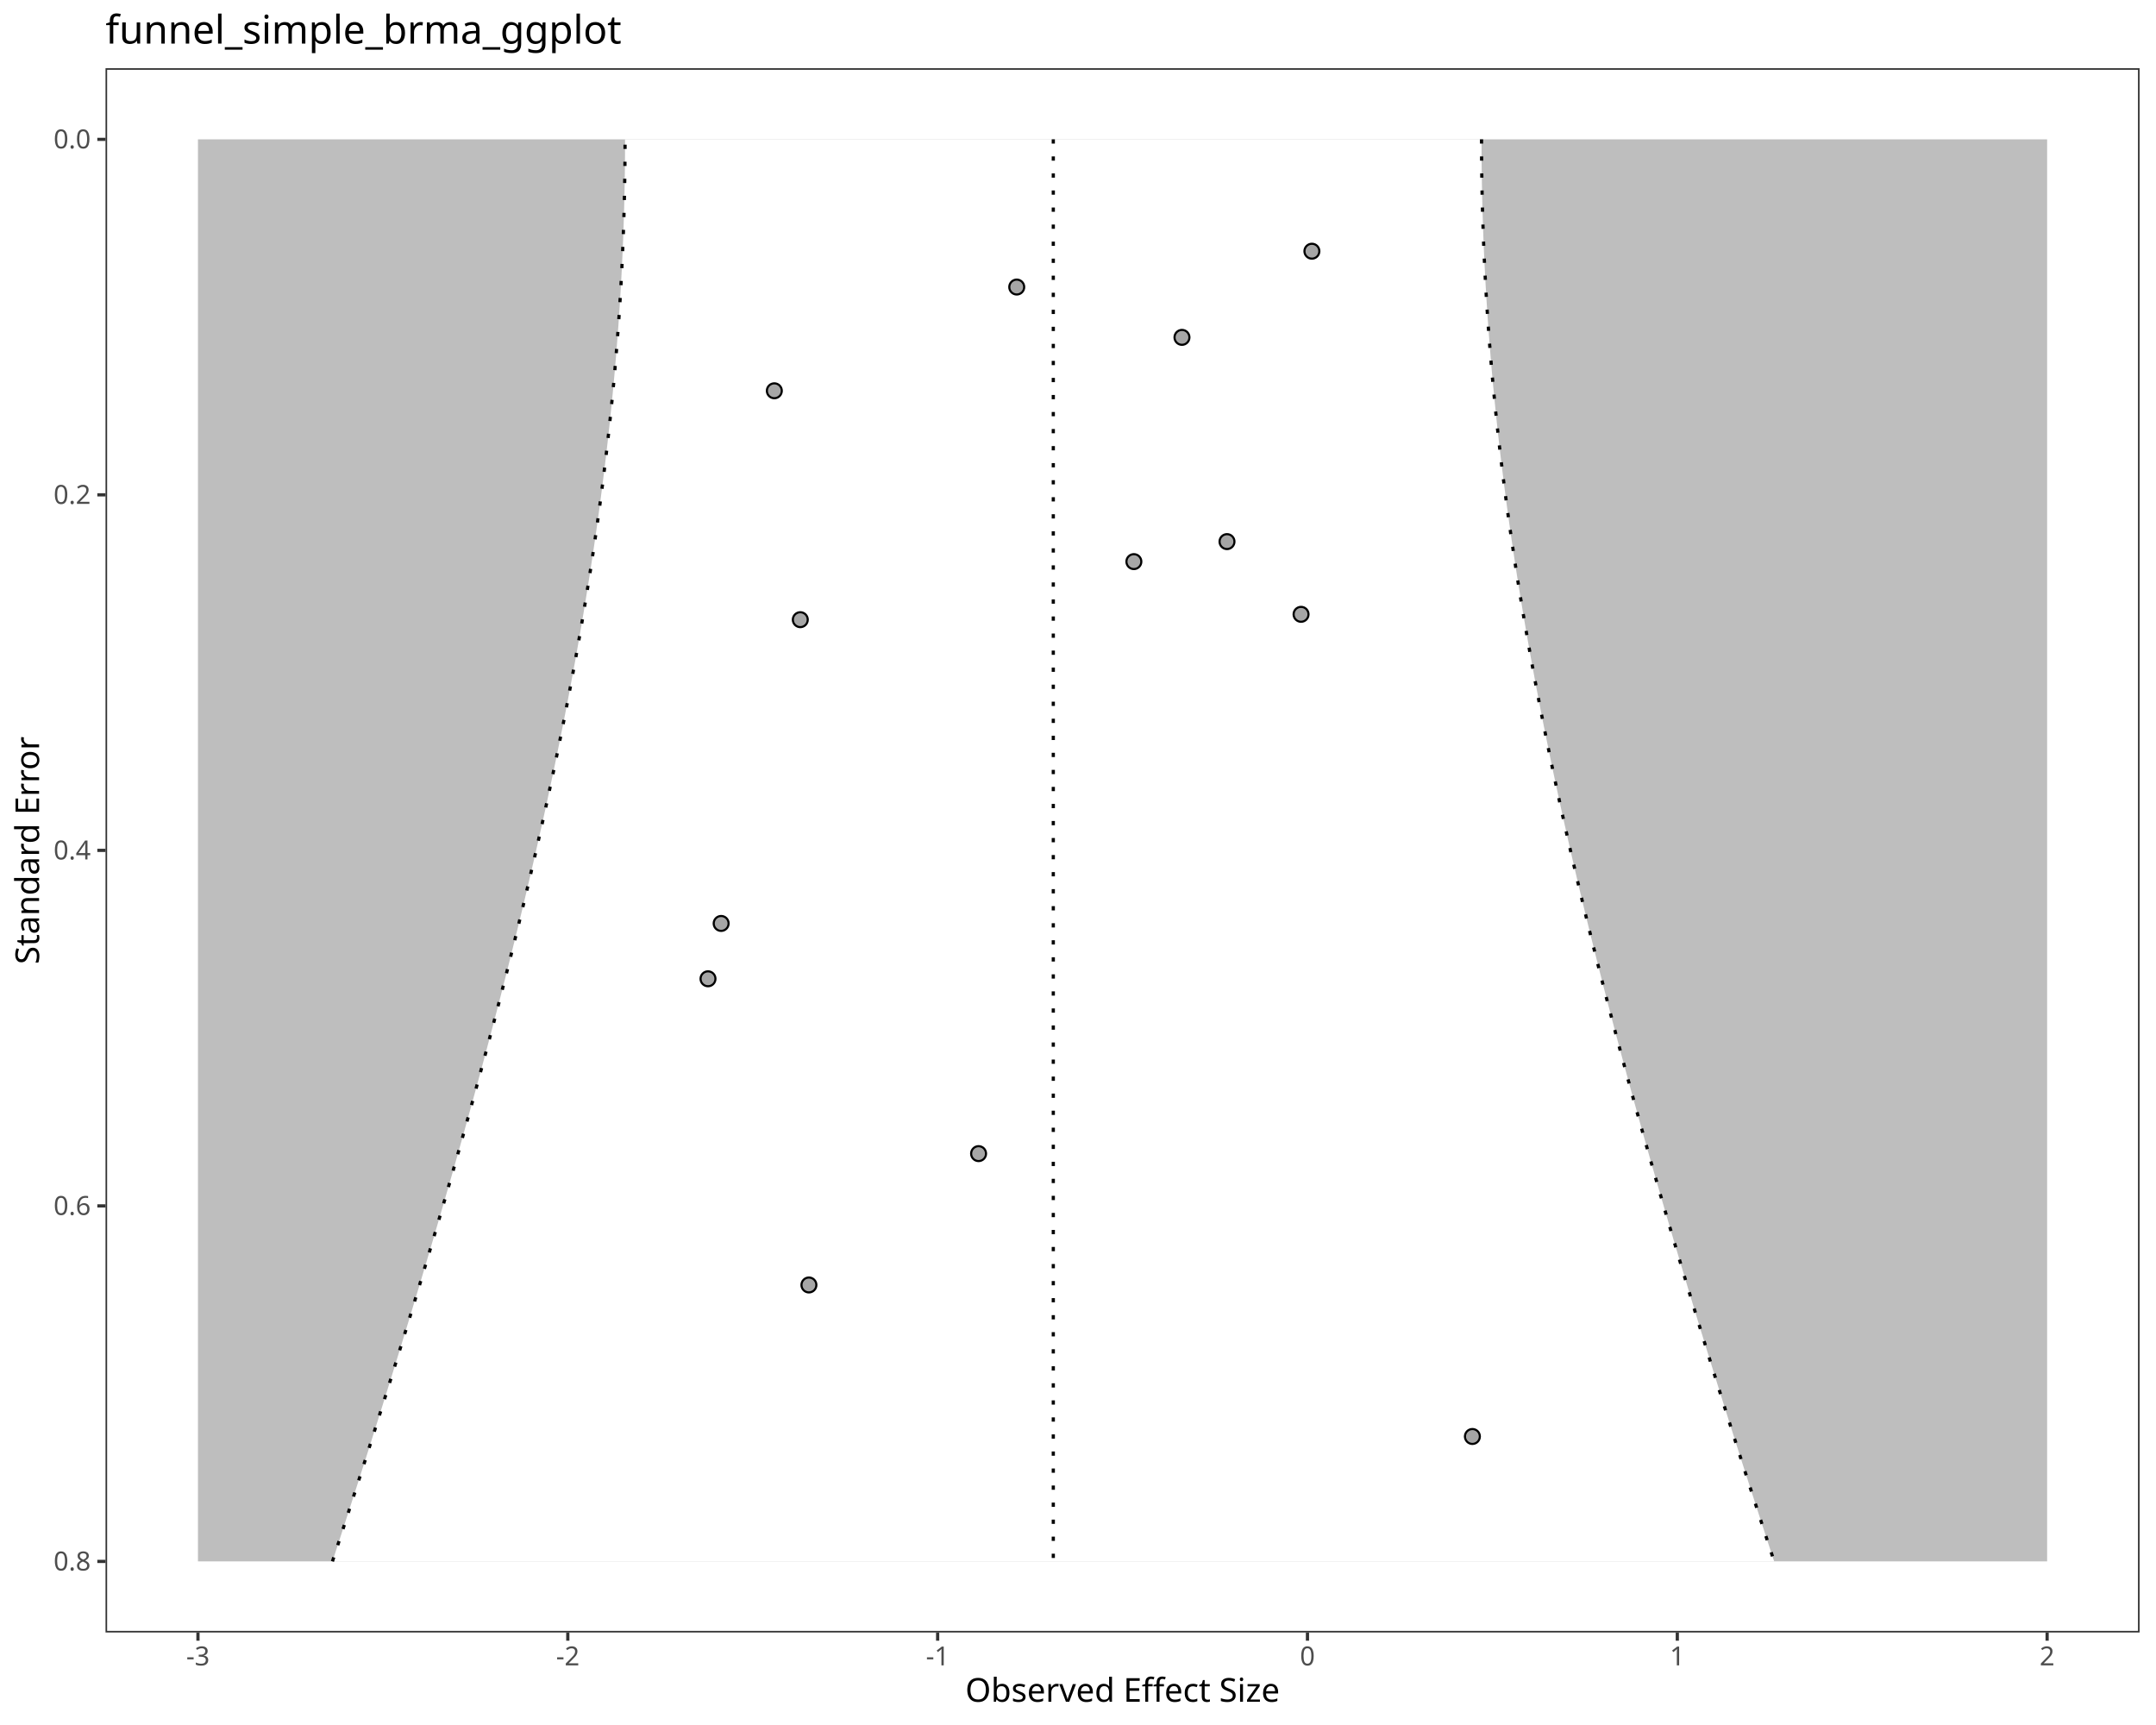
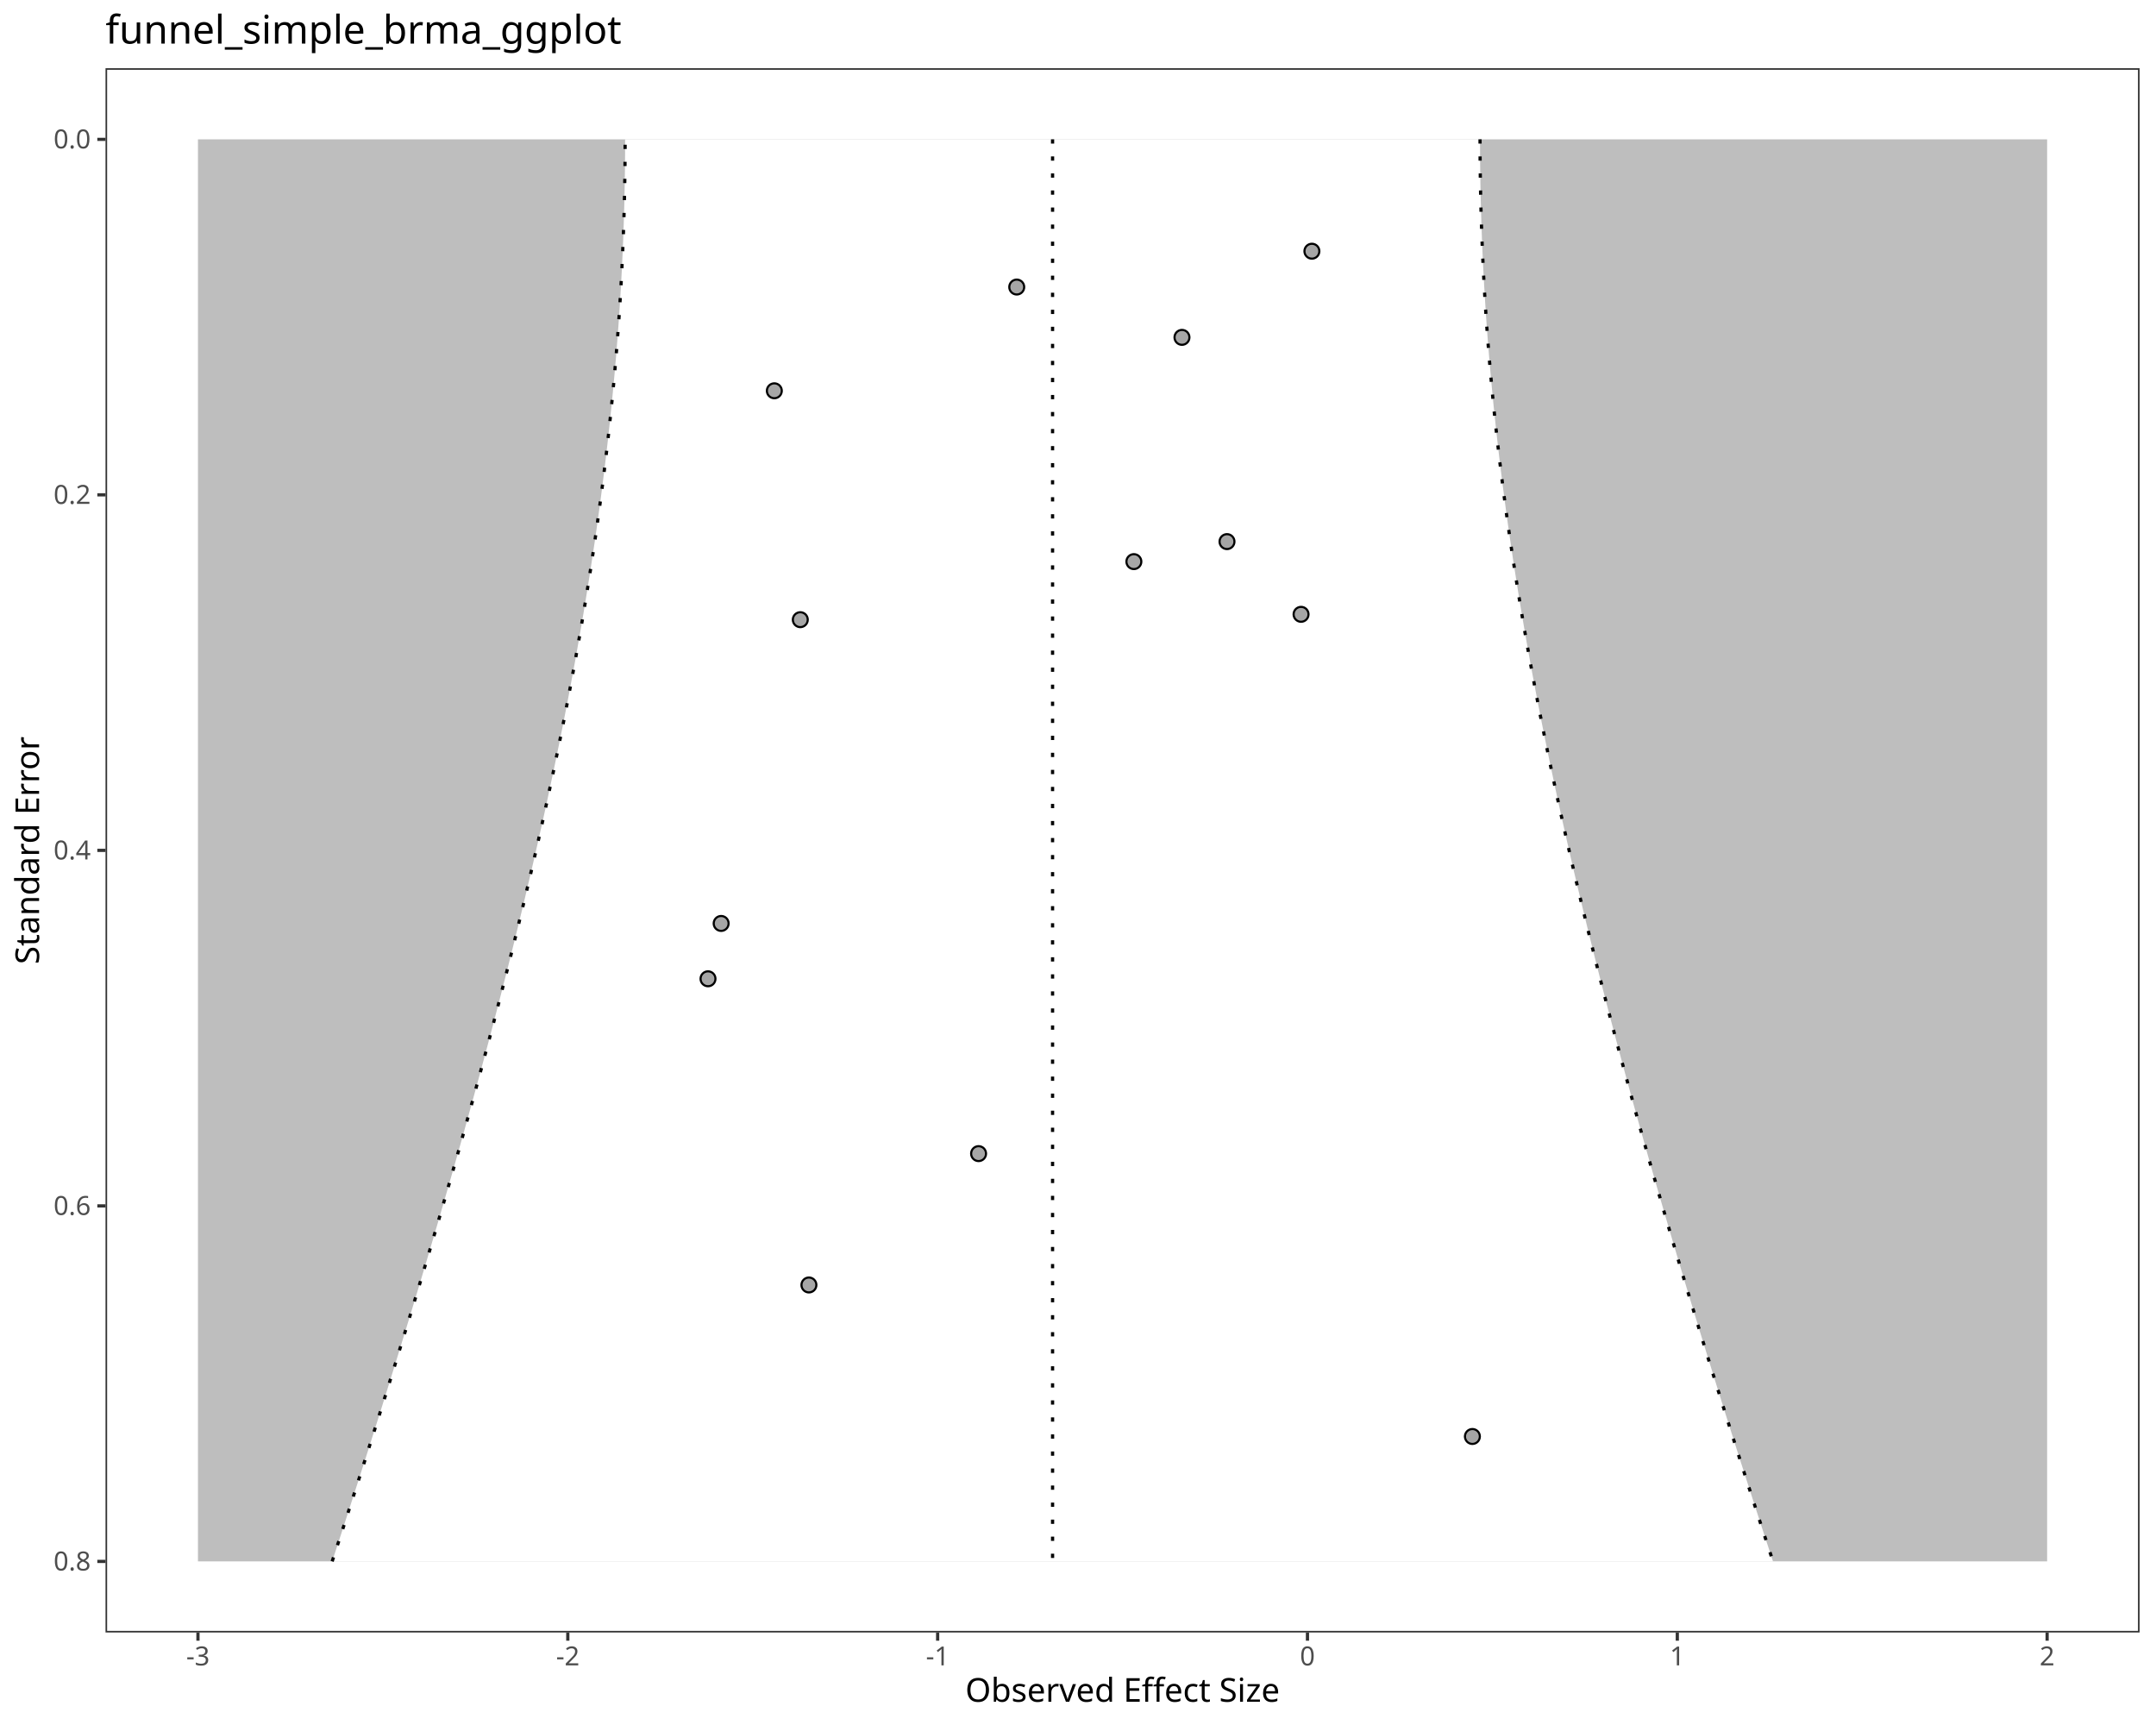
<svg xmlns="http://www.w3.org/2000/svg" class="svglite" data-engine-version="2.0" width="720.00pt" height="576.00pt" viewBox="0 0 720.00 576.00">
  <defs>
    <style type="text/css">
    .svglite line, .svglite polyline, .svglite polygon, .svglite path, .svglite rect, .svglite circle {
      fill: none;
      stroke: #000000;
      stroke-linecap: round;
      stroke-linejoin: round;
      stroke-miterlimit: 10.00;
    }
  </style>
  </defs>
  <rect width="100%" height="100%" style="stroke: none; fill: #FFFFFF;" />
  <defs>
    <clipPath id="cpMC4wMHw3MjAuMDB8MC4wMHw1NzYuMDA=">
      <rect x="0.00" y="0.00" width="720.00" height="576.00" />
    </clipPath>
  </defs>
  <g clip-path="url(#cpMC4wMHw3MjAuMDB8MC4wMHw1NzYuMDA=)">
    <rect x="0.00" y="0.00" width="720.00" height="576.00" style="stroke-width: 1.07; stroke: #FFFFFF; fill: #FFFFFF;" />
  </g>
  <defs>
    <clipPath id="cpMzUuMjR8NzE0LjUyfDIyLjc4fDU0NS4xMQ==">
      <rect x="35.24" y="22.78" width="679.28" height="522.33" />
    </clipPath>
  </defs>
  <g clip-path="url(#cpMzUuMjR8NzE0LjUyfDIyLjc4fDU0NS4xMQ==)">
    <rect x="35.24" y="22.78" width="679.28" height="522.33" style="stroke-width: 1.07; stroke: none; fill: #FFFFFF;" />
    <polygon points="66.11,46.53 683.64,46.53 683.64,521.37 66.11,521.37 " style="stroke-width: 1.07; stroke: none; stroke-linecap: butt; fill: #BEBEBE;" />
-     <polygon points="111.02,521.37 112.59,516.57 114.15,511.78 115.71,506.98 117.26,502.18 118.81,497.39 120.35,492.59 121.89,487.80 123.42,483.00 124.94,478.20 126.45,473.41 127.96,468.61 129.46,463.81 130.96,459.02 132.44,454.22 133.92,449.42 135.39,444.63 136.86,439.83 138.31,435.03 139.76,430.24 141.20,425.44 142.63,420.65 144.06,415.85 145.47,411.05 146.87,406.26 148.27,401.46 149.66,396.66 151.04,391.87 152.40,387.07 153.76,382.27 155.11,377.48 156.45,372.68 157.77,367.89 159.09,363.09 160.39,358.29 161.69,353.50 162.97,348.70 164.24,343.90 165.50,339.11 166.75,334.31 167.98,329.51 169.21,324.72 170.41,319.92 171.61,315.12 172.79,310.33 173.96,305.53 175.12,300.74 176.26,295.94 177.38,291.14 178.50,286.35 179.59,281.55 180.67,276.75 181.74,271.96 182.79,267.16 183.82,262.36 184.84,257.57 185.84,252.77 186.82,247.97 187.79,243.18 188.74,238.38 189.67,233.59 190.58,228.79 191.47,223.99 192.35,219.20 193.20,214.40 194.03,209.60 194.85,204.81 195.64,200.01 196.42,195.21 197.17,190.42 197.90,185.62 198.61,180.83 199.30,176.03 199.97,171.23 200.61,166.44 201.23,161.64 201.83,156.84 202.41,152.05 202.96,147.25 203.49,142.45 203.99,137.66 204.47,132.86 204.93,128.06 205.36,123.27 205.76,118.47 206.14,113.68 206.50,108.88 206.83,104.08 207.13,99.29 207.41,94.49 207.66,89.69 207.89,84.90 208.09,80.10 208.26,75.30 208.41,70.51 208.53,65.71 208.62,60.91 208.69,56.12 208.73,51.32 208.74,46.53 494.76,46.53 494.77,51.32 494.81,56.12 494.88,60.91 494.97,65.71 495.09,70.51 495.24,75.30 495.41,80.10 495.61,84.90 495.84,89.69 496.09,94.49 496.37,99.29 496.67,104.08 497.00,108.88 497.36,113.68 497.74,118.47 498.14,123.27 498.57,128.06 499.03,132.86 499.51,137.66 500.01,142.45 500.54,147.25 501.09,152.05 501.67,156.84 502.27,161.64 502.89,166.44 503.53,171.23 504.20,176.03 504.89,180.83 505.60,185.62 506.33,190.42 507.08,195.21 507.86,200.01 508.65,204.81 509.47,209.60 510.30,214.40 511.16,219.20 512.03,223.99 512.92,228.79 513.83,233.59 514.76,238.38 515.71,243.18 516.68,247.97 517.66,252.77 518.66,257.57 519.68,262.36 520.71,267.16 521.76,271.96 522.83,276.75 523.91,281.55 525.00,286.35 526.12,291.14 527.24,295.94 528.38,300.74 529.54,305.53 530.71,310.33 531.89,315.12 533.09,319.92 534.30,324.72 535.52,329.51 536.75,334.31 538.00,339.11 539.26,343.90 540.53,348.70 541.81,353.50 543.11,358.29 544.41,363.09 545.73,367.89 547.06,372.68 548.39,377.48 549.74,382.27 551.10,387.07 552.47,391.87 553.84,396.66 555.23,401.46 556.63,406.26 558.03,411.05 559.45,415.85 560.87,420.65 562.30,425.44 563.74,430.24 565.19,435.03 566.64,439.83 568.11,444.63 569.58,449.42 571.06,454.22 572.55,459.02 574.04,463.81 575.54,468.61 577.05,473.41 578.56,478.20 580.09,483.00 581.61,487.80 583.15,492.59 584.69,497.39 586.24,502.18 587.79,506.98 589.35,511.78 590.91,516.57 592.48,521.37 " style="stroke-width: 1.07; stroke: none; stroke-linecap: butt; fill: #FFFFFF;" />
-     <polyline points="351.75,46.53 351.75,51.32 351.75,56.12 351.75,60.91 351.75,65.71 351.75,70.51 351.75,75.30 351.75,80.10 351.75,84.90 351.75,89.69 351.75,94.49 351.75,99.29 351.75,104.08 351.75,108.88 351.75,113.68 351.75,118.47 351.75,123.27 351.75,128.06 351.75,132.86 351.75,137.66 351.75,142.45 351.75,147.25 351.75,152.05 351.75,156.84 351.75,161.64 351.75,166.44 351.75,171.23 351.75,176.03 351.75,180.83 351.75,185.62 351.75,190.42 351.75,195.21 351.75,200.01 351.75,204.81 351.75,209.60 351.75,214.40 351.75,219.20 351.75,223.99 351.75,228.79 351.75,233.59 351.75,238.38 351.75,243.18 351.75,247.97 351.75,252.77 351.75,257.57 351.75,262.36 351.75,267.16 351.75,271.96 351.75,276.75 351.75,281.55 351.75,286.35 351.75,291.14 351.75,295.94 351.75,300.74 351.75,305.53 351.75,310.33 351.75,315.12 351.75,319.92 351.75,324.72 351.75,329.51 351.75,334.31 351.75,339.11 351.75,343.90 351.75,348.70 351.75,353.50 351.75,358.29 351.75,363.09 351.75,367.89 351.75,372.68 351.75,377.48 351.75,382.27 351.75,387.07 351.75,391.87 351.75,396.66 351.75,401.46 351.75,406.26 351.75,411.05 351.75,415.85 351.75,420.65 351.75,425.44 351.75,430.24 351.75,435.03 351.75,439.83 351.75,444.63 351.75,449.42 351.75,454.22 351.75,459.02 351.75,463.81 351.75,468.61 351.75,473.41 351.75,478.20 351.75,483.00 351.75,487.80 351.75,492.59 351.75,497.39 351.75,502.18 351.75,506.98 351.75,511.78 351.75,516.57 351.75,521.37 " style="stroke-width: 1.07; stroke-dasharray: 1.42,4.27; stroke-linecap: butt;" />
-     <polyline points="111.02,521.37 112.59,516.57 114.15,511.78 115.71,506.98 117.26,502.18 118.81,497.39 120.35,492.59 121.89,487.80 123.42,483.00 124.94,478.20 126.45,473.41 127.96,468.61 129.46,463.81 130.96,459.02 132.44,454.22 133.92,449.42 135.39,444.63 136.86,439.83 138.31,435.03 139.76,430.24 141.20,425.44 142.63,420.65 144.06,415.85 145.47,411.05 146.87,406.26 148.27,401.46 149.66,396.66 151.04,391.87 152.40,387.07 153.76,382.27 155.11,377.48 156.45,372.68 157.77,367.89 159.09,363.09 160.39,358.29 161.69,353.50 162.97,348.70 164.24,343.90 165.50,339.11 166.75,334.31 167.98,329.51 169.21,324.72 170.41,319.92 171.61,315.12 172.79,310.33 173.96,305.53 175.12,300.74 176.26,295.94 177.38,291.14 178.50,286.35 179.59,281.55 180.67,276.75 181.74,271.96 182.79,267.16 183.82,262.36 184.84,257.57 185.84,252.77 186.82,247.97 187.79,243.18 188.74,238.38 189.67,233.59 190.58,228.79 191.47,223.99 192.35,219.20 193.20,214.40 194.03,209.60 194.85,204.81 195.64,200.01 196.42,195.21 197.17,190.42 197.90,185.62 198.61,180.83 199.30,176.03 199.97,171.23 200.61,166.44 201.23,161.64 201.83,156.84 202.41,152.05 202.96,147.25 203.49,142.45 203.99,137.66 204.47,132.86 204.93,128.06 205.36,123.27 205.76,118.47 206.14,113.68 206.50,108.88 206.83,104.08 207.13,99.29 207.41,94.49 207.66,89.69 207.89,84.90 208.09,80.10 208.26,75.30 208.41,70.51 208.53,65.71 208.62,60.91 208.69,56.12 208.73,51.32 208.74,46.53 " style="stroke-width: 1.07; stroke-dasharray: 1.42,4.27; stroke-linecap: butt;" />
-     <polyline points="494.76,46.53 494.77,51.32 494.81,56.12 494.88,60.91 494.97,65.71 495.09,70.51 495.24,75.30 495.41,80.10 495.61,84.90 495.84,89.69 496.09,94.49 496.37,99.29 496.67,104.08 497.00,108.88 497.36,113.68 497.74,118.47 498.14,123.27 498.57,128.06 499.03,132.86 499.51,137.66 500.01,142.45 500.54,147.25 501.09,152.05 501.67,156.84 502.27,161.64 502.89,166.44 503.53,171.23 504.20,176.03 504.89,180.83 505.60,185.62 506.33,190.42 507.08,195.21 507.86,200.01 508.65,204.81 509.47,209.60 510.30,214.40 511.16,219.20 512.03,223.99 512.92,228.79 513.83,233.59 514.76,238.38 515.71,243.18 516.68,247.97 517.66,252.77 518.66,257.57 519.68,262.36 520.71,267.16 521.76,271.96 522.83,276.75 523.91,281.55 525.00,286.35 526.12,291.14 527.24,295.94 528.38,300.74 529.54,305.53 530.71,310.33 531.89,315.12 533.09,319.92 534.30,324.72 535.52,329.51 536.75,334.31 538.00,339.11 539.26,343.90 540.53,348.70 541.81,353.50 543.11,358.29 544.41,363.09 545.73,367.89 547.06,372.68 548.39,377.48 549.74,382.27 551.10,387.07 552.47,391.87 553.84,396.66 555.23,401.46 556.63,406.26 558.03,411.05 559.45,415.85 560.87,420.65 562.30,425.44 563.74,430.24 565.19,435.03 566.64,439.83 568.11,444.63 569.58,449.42 571.06,454.22 572.55,459.02 574.04,463.81 575.54,468.61 577.05,473.41 578.56,478.20 580.09,483.00 581.61,487.80 583.15,492.59 584.69,497.39 586.24,502.18 587.79,506.98 589.35,511.78 590.91,516.57 592.48,521.37 " style="stroke-width: 1.07; stroke-dasharray: 1.42,4.27; stroke-linecap: butt;" />
+     <polygon points="110.93,521.37 112.50,516.57 114.07,511.78 115.63,506.98 117.18,502.18 118.73,497.39 120.27,492.59 121.81,487.80 123.34,483.00 124.86,478.20 126.38,473.41 127.89,468.61 129.39,463.81 130.88,459.02 132.37,454.22 133.85,449.42 135.32,444.63 136.79,439.83 138.25,435.03 139.70,430.24 141.14,425.44 142.57,420.65 143.99,415.85 145.41,411.05 146.82,406.26 148.21,401.46 149.60,396.66 150.98,391.87 152.35,387.07 153.71,382.27 155.06,377.48 156.40,372.68 157.72,367.89 159.04,363.09 160.35,358.29 161.64,353.50 162.93,348.70 164.20,343.90 165.46,339.11 166.71,334.31 167.94,329.51 169.17,324.72 170.38,319.92 171.58,315.12 172.76,310.33 173.93,305.53 175.09,300.74 176.23,295.94 177.36,291.14 178.47,286.35 179.57,281.55 180.65,276.75 181.72,271.96 182.77,267.16 183.80,262.36 184.82,257.57 185.82,252.77 186.81,247.97 187.78,243.18 188.72,238.38 189.66,233.59 190.57,228.79 191.46,223.99 192.34,219.20 193.19,214.40 194.03,209.60 194.85,204.81 195.64,200.01 196.42,195.21 197.17,190.42 197.90,185.62 198.62,180.83 199.31,176.03 199.97,171.23 200.62,166.44 201.24,161.64 201.84,156.84 202.42,152.05 202.97,147.25 203.50,142.45 204.00,137.66 204.48,132.86 204.94,128.06 205.37,123.27 205.78,118.47 206.16,113.68 206.52,108.88 206.85,104.08 207.15,99.29 207.43,94.49 207.68,89.69 207.91,84.90 208.11,80.10 208.28,75.30 208.43,70.51 208.55,65.71 208.64,60.91 208.71,56.12 208.75,51.32 208.76,46.53 494.26,46.53 494.27,51.32 494.31,56.12 494.38,60.91 494.47,65.71 494.59,70.51 494.74,75.30 494.91,80.10 495.11,84.90 495.34,89.69 495.59,94.49 495.87,99.29 496.17,104.08 496.50,108.88 496.86,113.68 497.24,118.47 497.65,123.27 498.08,128.06 498.53,132.86 499.01,137.66 499.52,142.45 500.05,147.25 500.60,152.05 501.18,156.84 501.78,161.64 502.40,166.44 503.04,171.23 503.71,176.03 504.40,180.83 505.11,185.62 505.85,190.42 506.60,195.21 507.38,200.01 508.17,204.81 508.99,209.60 509.82,214.40 510.68,219.20 511.55,223.99 512.45,228.79 513.36,233.59 514.29,238.38 515.24,243.18 516.21,247.97 517.19,252.77 518.20,257.57 519.21,262.36 520.25,267.16 521.30,271.96 522.37,276.75 523.45,281.55 524.55,286.35 525.66,291.14 526.79,295.94 527.93,300.74 529.09,305.53 530.26,310.33 531.44,315.12 532.64,319.92 533.85,324.72 535.07,329.51 536.31,334.31 537.56,339.11 538.82,343.90 540.09,348.70 541.37,353.50 542.67,358.29 543.98,363.09 545.29,367.89 546.62,372.68 547.96,377.48 549.31,382.27 550.67,387.07 552.04,391.87 553.42,396.66 554.81,401.46 556.20,406.26 557.61,411.05 559.02,415.85 560.45,420.65 561.88,425.44 563.32,430.24 564.77,435.03 566.23,439.83 567.69,444.63 569.17,449.42 570.65,454.22 572.14,459.02 573.63,463.81 575.13,468.61 576.64,473.41 578.16,478.20 579.68,483.00 581.21,487.80 582.75,492.59 584.29,497.39 585.84,502.18 587.39,506.98 588.95,511.78 590.52,516.57 592.09,521.37 " style="stroke-width: 1.07; stroke: none; stroke-linecap: butt; fill: #FFFFFF;" />
+     <polyline points="351.51,46.53 351.51,51.32 351.51,56.12 351.51,60.91 351.51,65.71 351.51,70.51 351.51,75.30 351.51,80.10 351.51,84.90 351.51,89.69 351.51,94.49 351.51,99.29 351.51,104.08 351.51,108.88 351.51,113.68 351.51,118.47 351.51,123.27 351.51,128.06 351.51,132.86 351.51,137.66 351.51,142.45 351.51,147.25 351.51,152.05 351.51,156.84 351.51,161.64 351.51,166.44 351.51,171.23 351.51,176.03 351.51,180.83 351.51,185.62 351.51,190.42 351.51,195.21 351.51,200.01 351.51,204.81 351.51,209.60 351.51,214.40 351.51,219.20 351.51,223.99 351.51,228.79 351.51,233.59 351.51,238.38 351.51,243.18 351.51,247.97 351.51,252.77 351.51,257.57 351.51,262.36 351.51,267.16 351.51,271.96 351.51,276.75 351.51,281.55 351.51,286.35 351.51,291.14 351.51,295.94 351.51,300.74 351.51,305.53 351.51,310.33 351.51,315.12 351.51,319.92 351.51,324.72 351.51,329.51 351.51,334.31 351.51,339.11 351.51,343.90 351.51,348.70 351.51,353.50 351.51,358.29 351.51,363.09 351.51,367.89 351.51,372.68 351.51,377.48 351.51,382.27 351.51,387.07 351.51,391.87 351.51,396.66 351.51,401.46 351.51,406.26 351.51,411.05 351.51,415.85 351.51,420.65 351.51,425.44 351.51,430.24 351.51,435.03 351.51,439.83 351.51,444.63 351.51,449.42 351.51,454.22 351.51,459.02 351.51,463.81 351.51,468.61 351.51,473.41 351.51,478.20 351.51,483.00 351.51,487.80 351.51,492.59 351.51,497.39 351.51,502.18 351.51,506.98 351.51,511.78 351.51,516.57 351.51,521.37 " style="stroke-width: 1.07; stroke-dasharray: 1.42,4.27; stroke-linecap: butt;" />
+     <polyline points="110.93,521.37 112.50,516.57 114.07,511.78 115.63,506.98 117.18,502.18 118.73,497.39 120.27,492.59 121.81,487.80 123.34,483.00 124.86,478.20 126.38,473.41 127.89,468.61 129.39,463.81 130.88,459.02 132.37,454.22 133.85,449.42 135.32,444.63 136.79,439.83 138.25,435.03 139.70,430.24 141.14,425.44 142.57,420.65 143.99,415.85 145.41,411.05 146.82,406.26 148.21,401.46 149.60,396.66 150.98,391.87 152.35,387.07 153.71,382.27 155.06,377.48 156.40,372.68 157.72,367.89 159.04,363.09 160.35,358.29 161.64,353.50 162.93,348.70 164.20,343.90 165.46,339.11 166.71,334.31 167.94,329.51 169.17,324.72 170.38,319.92 171.58,315.12 172.76,310.33 173.93,305.53 175.09,300.74 176.23,295.94 177.36,291.14 178.47,286.35 179.57,281.55 180.65,276.75 181.72,271.96 182.77,267.16 183.80,262.36 184.82,257.57 185.82,252.77 186.81,247.97 187.78,243.18 188.72,238.38 189.66,233.59 190.57,228.79 191.46,223.99 192.34,219.20 193.19,214.40 194.03,209.60 194.85,204.81 195.64,200.01 196.42,195.21 197.17,190.42 197.90,185.62 198.62,180.83 199.31,176.03 199.97,171.23 200.62,166.44 201.24,161.64 201.84,156.84 202.42,152.05 202.97,147.25 203.50,142.45 204.00,137.66 204.48,132.86 204.94,128.06 205.37,123.27 205.78,118.47 206.16,113.68 206.52,108.88 206.85,104.08 207.15,99.29 207.43,94.49 207.68,89.69 207.91,84.90 208.11,80.10 208.28,75.30 208.43,70.51 208.55,65.71 208.64,60.91 208.71,56.12 208.75,51.32 208.76,46.53 " style="stroke-width: 1.07; stroke-dasharray: 1.42,4.27; stroke-linecap: butt;" />
+     <polyline points="494.26,46.53 494.27,51.32 494.31,56.12 494.38,60.91 494.47,65.71 494.59,70.51 494.74,75.30 494.91,80.10 495.11,84.90 495.34,89.69 495.59,94.49 495.87,99.29 496.17,104.08 496.50,108.88 496.86,113.68 497.24,118.47 497.65,123.27 498.08,128.06 498.53,132.86 499.01,137.66 499.52,142.45 500.05,147.25 500.60,152.05 501.18,156.84 501.78,161.64 502.40,166.44 503.04,171.23 503.71,176.03 504.40,180.83 505.11,185.62 505.85,190.42 506.60,195.21 507.38,200.01 508.17,204.81 508.99,209.60 509.82,214.40 510.68,219.20 511.55,223.99 512.45,228.79 513.36,233.59 514.29,238.38 515.24,243.18 516.21,247.97 517.19,252.77 518.20,257.57 519.21,262.36 520.25,267.16 521.30,271.96 522.37,276.75 523.45,281.55 524.55,286.35 525.66,291.14 526.79,295.94 527.93,300.74 529.09,305.53 530.26,310.33 531.44,315.12 532.64,319.92 533.85,324.72 535.07,329.51 536.31,334.31 537.56,339.11 538.82,343.90 540.09,348.70 541.37,353.50 542.67,358.29 543.98,363.09 545.29,367.89 546.62,372.68 547.96,377.48 549.31,382.27 550.67,387.07 552.04,391.87 553.42,396.66 554.81,401.46 556.20,406.26 557.61,411.05 559.02,415.85 560.45,420.65 561.88,425.44 563.32,430.24 564.77,435.03 566.23,439.83 567.69,444.63 569.17,449.42 570.65,454.22 572.14,459.02 573.63,463.81 575.13,468.61 576.64,473.41 578.16,478.20 579.68,483.00 581.21,487.80 582.75,492.59 584.29,497.39 585.84,502.18 587.39,506.98 588.95,511.78 590.52,516.57 592.09,521.37 " style="stroke-width: 1.07; stroke-dasharray: 1.42,4.27; stroke-linecap: butt;" />
    <circle cx="326.80" cy="385.21" r="2.49" style="stroke-width: 0.71; fill: #A6A6A6;" />
    <circle cx="240.83" cy="308.35" r="2.49" style="stroke-width: 0.71; fill: #A6A6A6;" />
    <circle cx="270.14" cy="429.07" r="2.49" style="stroke-width: 0.71; fill: #A6A6A6;" />
    <circle cx="258.59" cy="130.49" r="2.49" style="stroke-width: 0.71; fill: #A6A6A6;" />
    <circle cx="409.76" cy="180.85" r="2.49" style="stroke-width: 0.71; fill: #A6A6A6;" />
    <circle cx="339.54" cy="95.85" r="2.49" style="stroke-width: 0.71; fill: #A6A6A6;" />
    <circle cx="236.44" cy="326.83" r="2.49" style="stroke-width: 0.71; fill: #A6A6A6;" />
    <circle cx="438.11" cy="83.88" r="2.49" style="stroke-width: 0.71; fill: #A6A6A6;" />
    <circle cx="378.66" cy="187.53" r="2.49" style="stroke-width: 0.71; fill: #A6A6A6;" />
    <circle cx="267.26" cy="206.92" r="2.49" style="stroke-width: 0.71; fill: #A6A6A6;" />
    <circle cx="394.72" cy="112.65" r="2.49" style="stroke-width: 0.71; fill: #A6A6A6;" />
    <circle cx="491.71" cy="479.66" r="2.49" style="stroke-width: 0.71; fill: #A6A6A6;" />
    <circle cx="434.49" cy="205.13" r="2.49" style="stroke-width: 0.71; fill: #A6A6A6;" />
    <rect x="35.24" y="22.78" width="679.28" height="522.33" style="stroke-width: 1.07; stroke: #333333;" />
  </g>
  <g clip-path="url(#cpMC4wMHw3MjAuMDB8MC4wMHw1NzYuMDA=)">
    <text x="30.31" y="524.40" text-anchor="end" style="font-size: 8.80px; fill: #4D4D4D; font-family: sans;" textLength="12.23px" lengthAdjust="spacingAndGlyphs">0.8</text>
    <text x="30.31" y="405.69" text-anchor="end" style="font-size: 8.80px; fill: #4D4D4D; font-family: sans;" textLength="12.23px" lengthAdjust="spacingAndGlyphs">0.6</text>
    <text x="30.31" y="286.98" text-anchor="end" style="font-size: 8.80px; fill: #4D4D4D; font-family: sans;" textLength="12.23px" lengthAdjust="spacingAndGlyphs">0.4</text>
    <text x="30.31" y="168.26" text-anchor="end" style="font-size: 8.80px; fill: #4D4D4D; font-family: sans;" textLength="12.23px" lengthAdjust="spacingAndGlyphs">0.2</text>
    <text x="30.31" y="49.55" text-anchor="end" style="font-size: 8.80px; fill: #4D4D4D; font-family: sans;" textLength="12.23px" lengthAdjust="spacingAndGlyphs">0.0</text>
    <polyline points="32.50,521.37 35.24,521.37 " style="stroke-width: 1.07; stroke: #333333; stroke-linecap: butt;" />
    <polyline points="32.50,402.66 35.24,402.66 " style="stroke-width: 1.07; stroke: #333333; stroke-linecap: butt;" />
    <polyline points="32.50,283.95 35.24,283.95 " style="stroke-width: 1.07; stroke: #333333; stroke-linecap: butt;" />
    <polyline points="32.50,165.24 35.24,165.24 " style="stroke-width: 1.07; stroke: #333333; stroke-linecap: butt;" />
    <polyline points="32.50,46.53 35.24,46.53 " style="stroke-width: 1.07; stroke: #333333; stroke-linecap: butt;" />
    <polyline points="66.11,547.85 66.11,545.11 " style="stroke-width: 1.07; stroke: #333333; stroke-linecap: butt;" />
    <polyline points="189.62,547.85 189.62,545.11 " style="stroke-width: 1.07; stroke: #333333; stroke-linecap: butt;" />
    <polyline points="313.13,547.85 313.13,545.11 " style="stroke-width: 1.07; stroke: #333333; stroke-linecap: butt;" />
    <polyline points="436.63,547.85 436.63,545.11 " style="stroke-width: 1.07; stroke: #333333; stroke-linecap: butt;" />
    <polyline points="560.14,547.85 560.14,545.11 " style="stroke-width: 1.07; stroke: #333333; stroke-linecap: butt;" />
    <polyline points="683.64,547.85 683.64,545.11 " style="stroke-width: 1.07; stroke: #333333; stroke-linecap: butt;" />
    <text x="66.11" y="556.10" text-anchor="middle" style="font-size: 8.80px; fill: #4D4D4D; font-family: sans;" textLength="7.82px" lengthAdjust="spacingAndGlyphs">-3</text>
    <text x="189.62" y="556.10" text-anchor="middle" style="font-size: 8.80px; fill: #4D4D4D; font-family: sans;" textLength="7.82px" lengthAdjust="spacingAndGlyphs">-2</text>
    <text x="313.13" y="556.10" text-anchor="middle" style="font-size: 8.80px; fill: #4D4D4D; font-family: sans;" textLength="7.82px" lengthAdjust="spacingAndGlyphs">-1</text>
    <text x="436.63" y="556.10" text-anchor="middle" style="font-size: 8.80px; fill: #4D4D4D; font-family: sans;" textLength="4.89px" lengthAdjust="spacingAndGlyphs">0</text>
    <text x="560.14" y="556.10" text-anchor="middle" style="font-size: 8.80px; fill: #4D4D4D; font-family: sans;" textLength="4.89px" lengthAdjust="spacingAndGlyphs">1</text>
    <text x="683.64" y="556.10" text-anchor="middle" style="font-size: 8.80px; fill: #4D4D4D; font-family: sans;" textLength="4.89px" lengthAdjust="spacingAndGlyphs">2</text>
    <text x="374.88" y="568.24" text-anchor="middle" style="font-size: 11.00px; font-family: sans;" textLength="103.35px" lengthAdjust="spacingAndGlyphs">Observed Effect Size</text>
    <text transform="translate(13.05,283.95) rotate(-90)" text-anchor="middle" style="font-size: 11.00px; font-family: sans;" textLength="72.15px" lengthAdjust="spacingAndGlyphs">Standard Error</text>
    <text x="35.24" y="14.56" style="font-size: 13.20px; font-family: sans;" textLength="162.19px" lengthAdjust="spacingAndGlyphs">funnel_simple_brma_ggplot</text>
  </g>
</svg>
